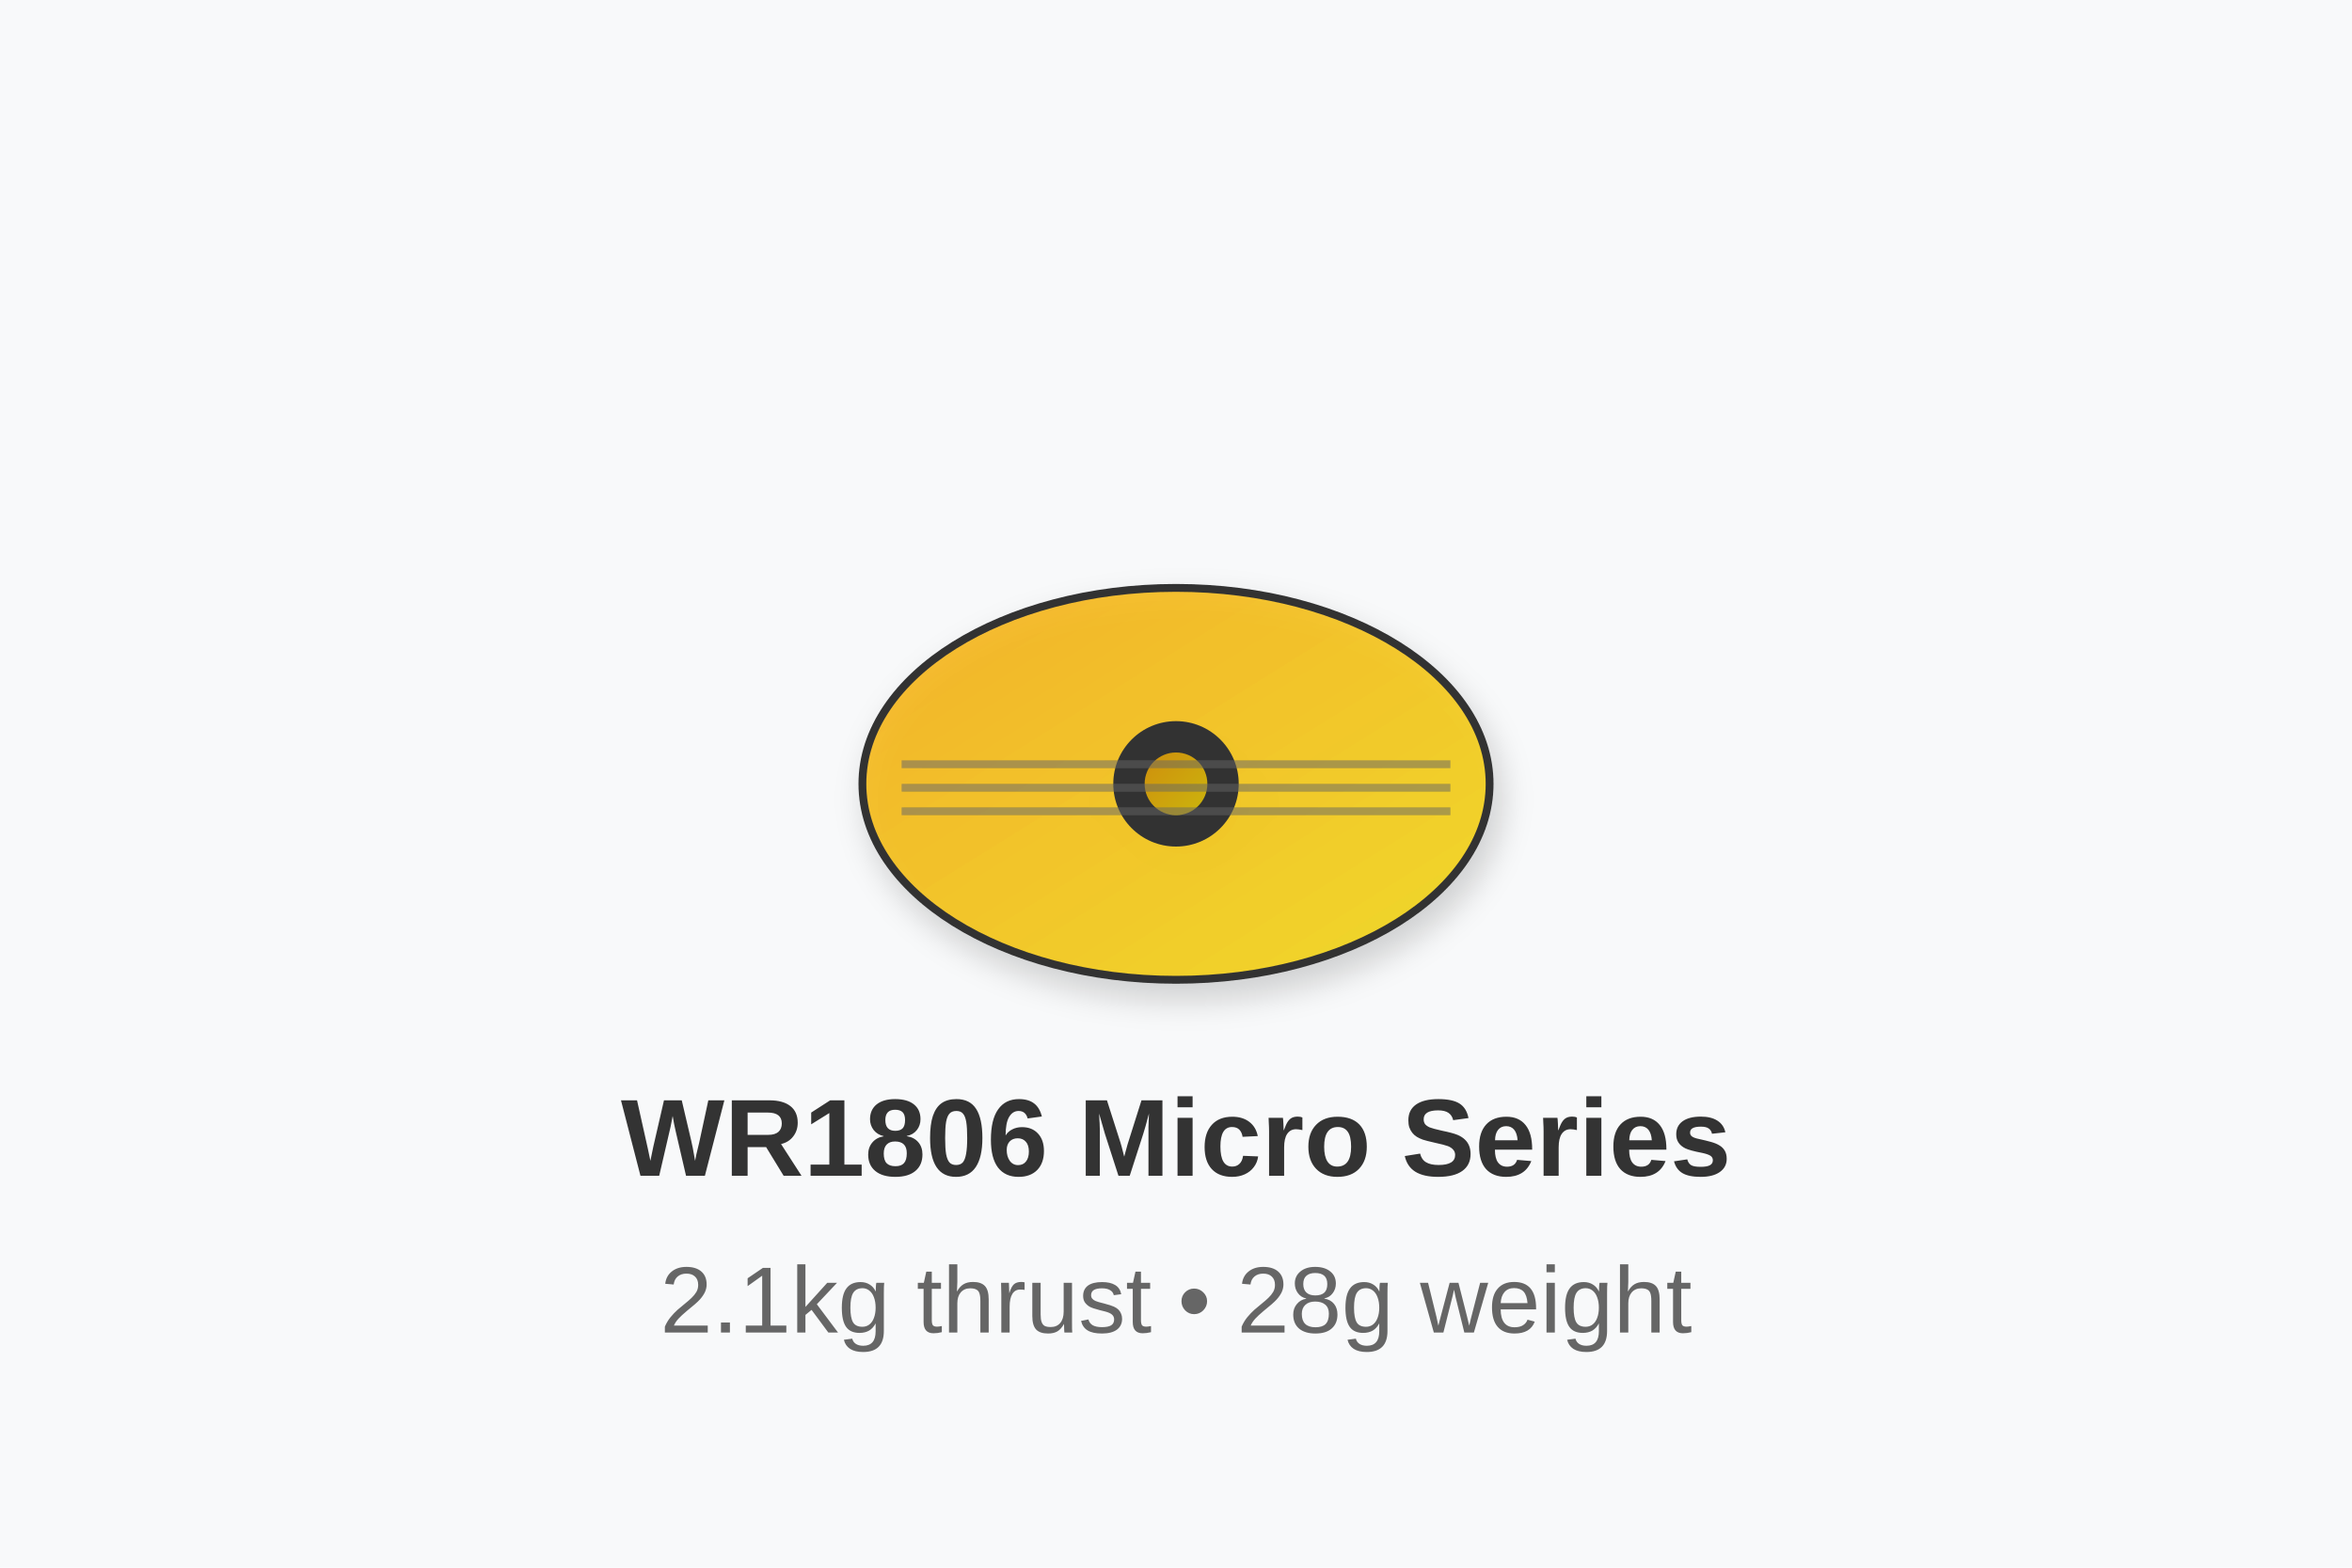
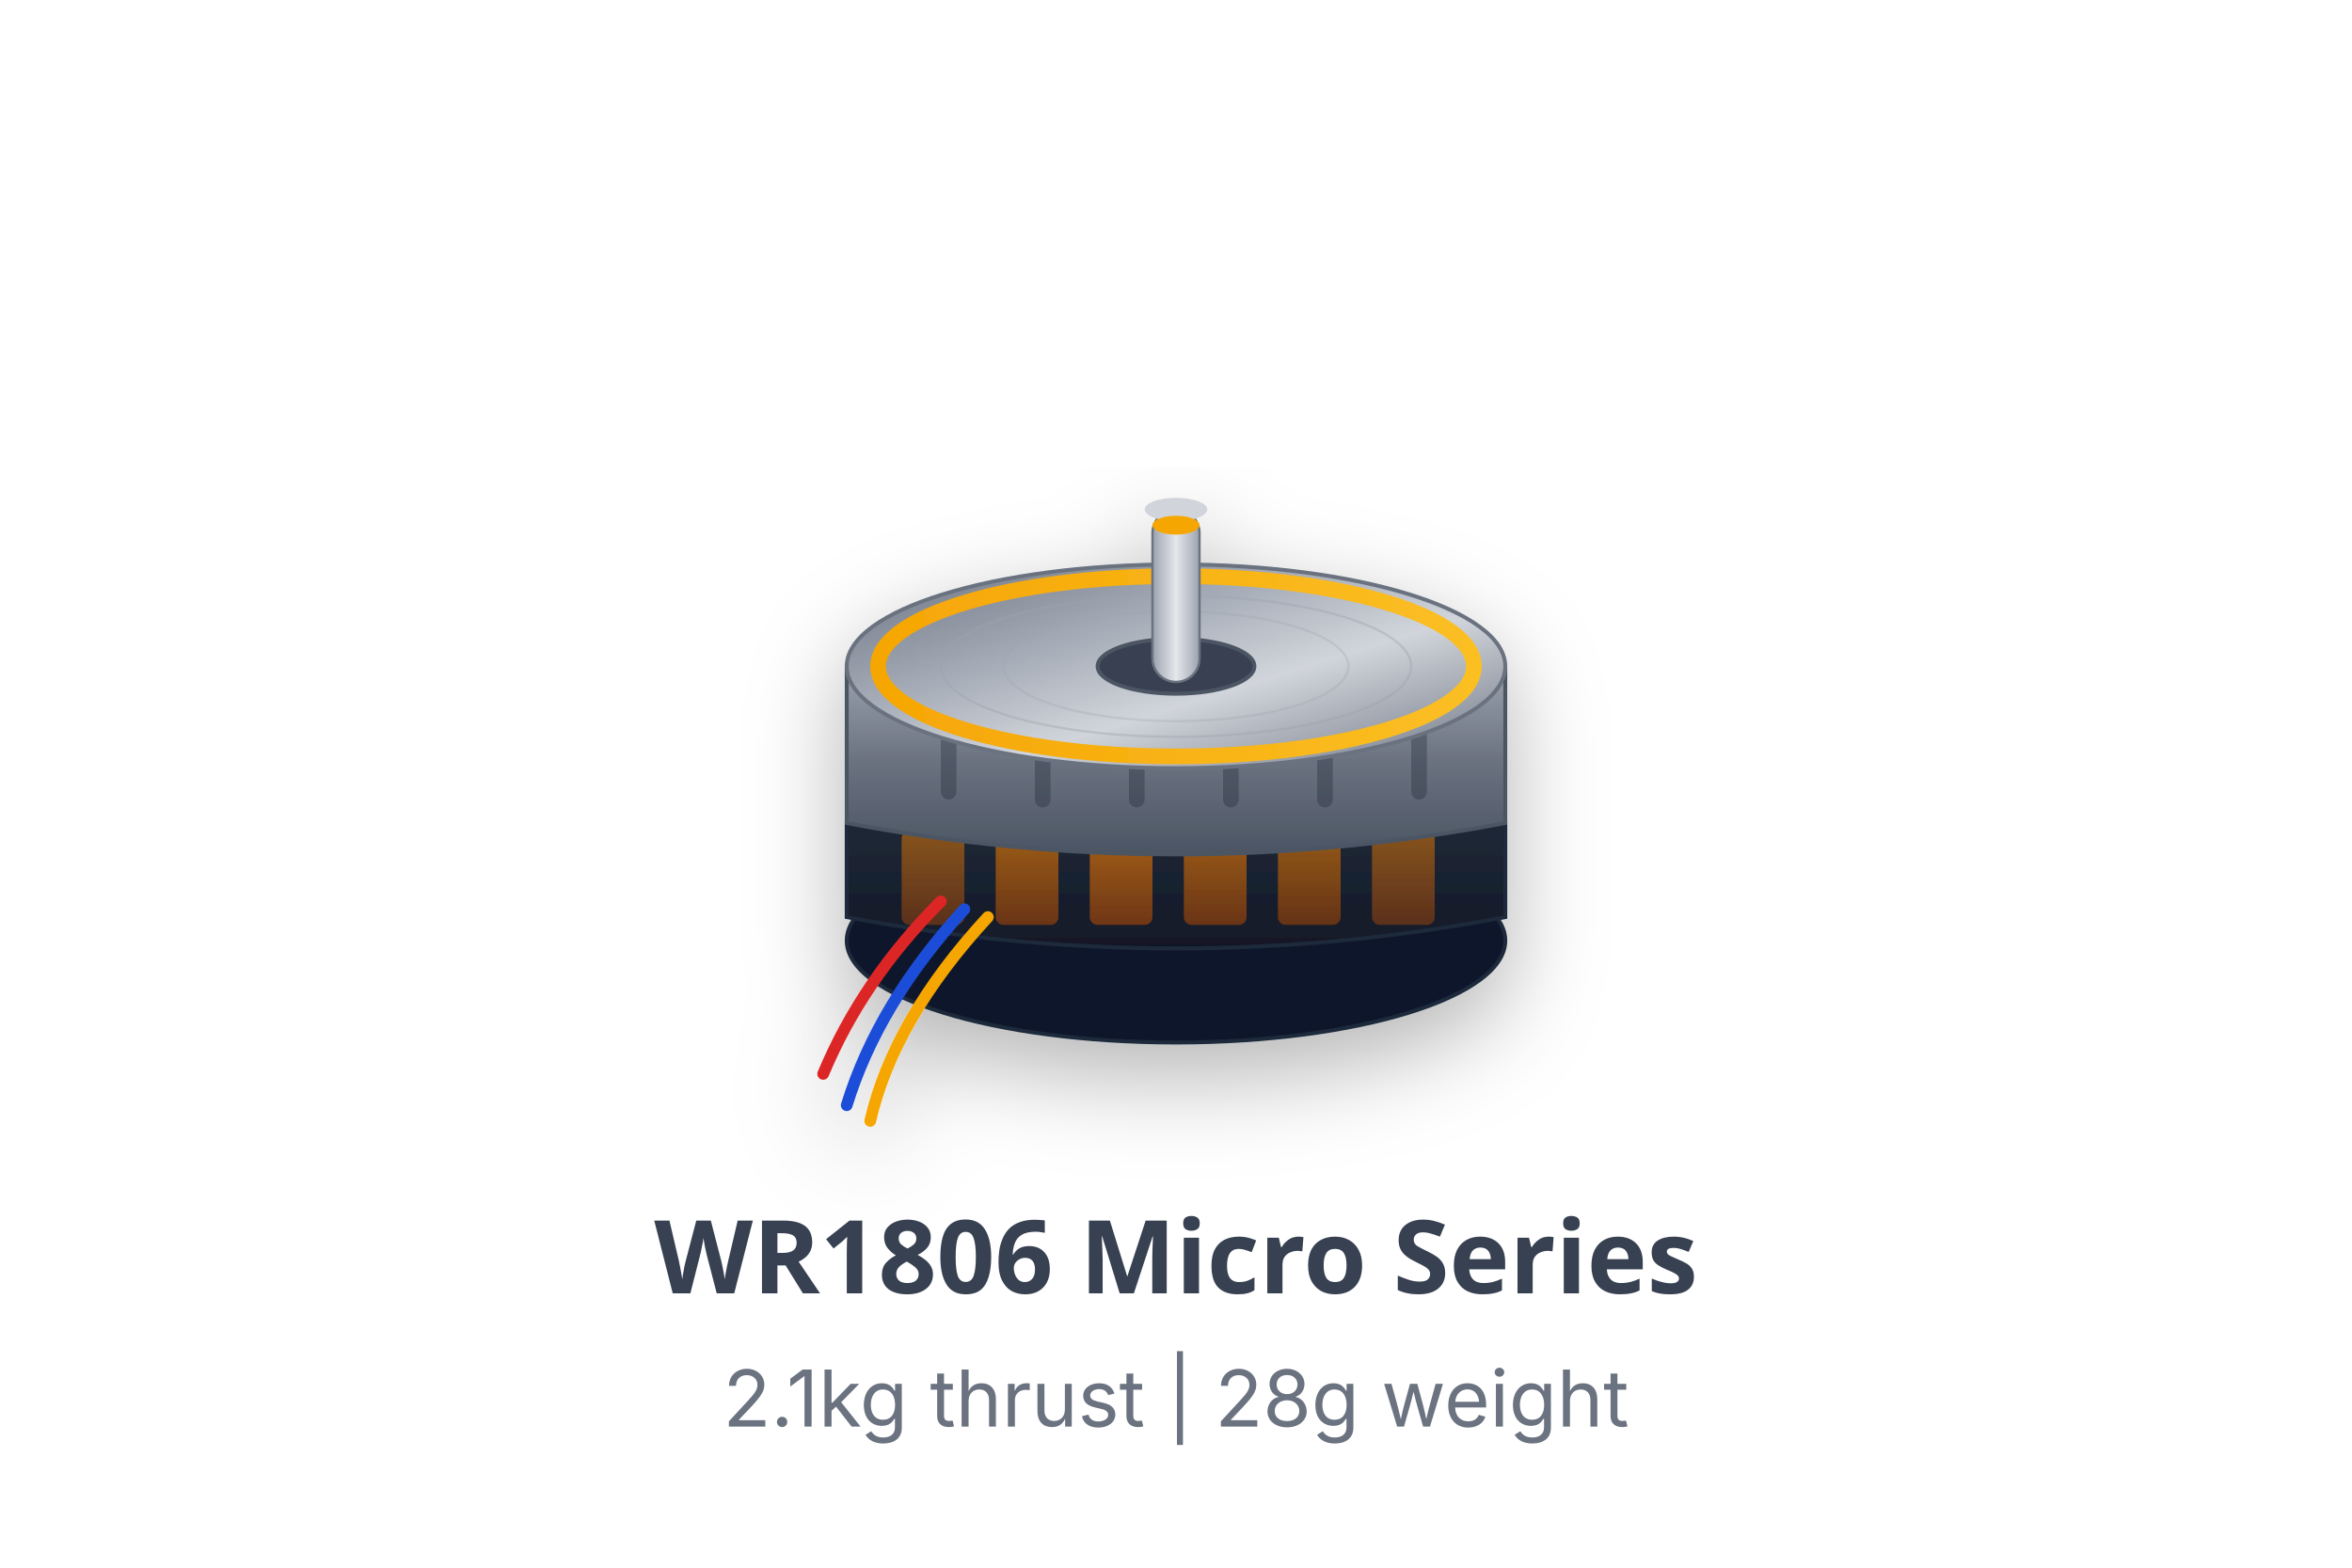
<svg xmlns="http://www.w3.org/2000/svg" width="300" height="200" viewBox="0 0 300 200">
  <defs>
-     <linearGradient id="microGradient" x1="0%" y1="0%" x2="100%" y2="100%">
-       <stop offset="0%" style="stop-color:#f6a604;stop-opacity:0.8" />
-       <stop offset="100%" style="stop-color:#f1d600;stop-opacity:0.8" />
+     <linearGradient id="mBellTop" x1="0%" y1="0%" x2="100%" y2="100%">
+       <stop offset="0%" stop-color="#6b7280" />
+       <stop offset="30%" stop-color="#9ca3af" />
+       <stop offset="60%" stop-color="#d1d5db" />
+       <stop offset="100%" stop-color="#6b7280" />
    </linearGradient>
-     <filter id="shadow" x="-20%" y="-20%" width="140%" height="140%">
-       <feDropShadow dx="1" dy="2" stdDeviation="2" flood-color="#000000" flood-opacity="0.2" />
+     <linearGradient id="mBellSide" x1="0%" y1="0%" x2="0%" y2="100%">
+       <stop offset="0%" stop-color="#9ca3af" />
+       <stop offset="50%" stop-color="#6b7280" />
+       <stop offset="100%" stop-color="#4b5563" />
+     </linearGradient>
+     <linearGradient id="mStator" x1="0%" y1="0%" x2="0%" y2="100%">
+       <stop offset="0%" stop-color="#1f2937" />
+       <stop offset="100%" stop-color="#111827" />
+     </linearGradient>
+     <linearGradient id="mAccent" x1="0%" y1="0%" x2="100%" y2="0%">
+       <stop offset="0%" stop-color="#f6a604" />
+       <stop offset="100%" stop-color="#fbbf24" />
+     </linearGradient>
+     <linearGradient id="mShaft" x1="0%" y1="0%" x2="100%" y2="0%">
+       <stop offset="0%" stop-color="#9ca3af" />
+       <stop offset="50%" stop-color="#e5e7eb" />
+       <stop offset="100%" stop-color="#9ca3af" />
+     </linearGradient>
+     <linearGradient id="mCopper" x1="0%" y1="0%" x2="0%" y2="100%">
+       <stop offset="0%" stop-color="#d97706" />
+       <stop offset="100%" stop-color="#92400e" />
+     </linearGradient>
+     <filter id="mShadow" x="-20%" y="-10%" width="140%" height="140%">
+       <feDropShadow dx="0" dy="4" stdDeviation="6" flood-color="#000" flood-opacity="0.3" />
    </filter>
  </defs>
-   <rect width="300" height="200" fill="#f8f9fa" />
-   <g transform="translate(150,100)" filter="url(#shadow)">
-     <ellipse cx="0" cy="0" rx="40" ry="25" fill="url(#microGradient)" stroke="#333" stroke-width="1" />
-     <circle cx="0" cy="0" r="8" fill="#333" />
-     <circle cx="0" cy="0" r="4" fill="url(#microGradient)" />
-     <rect x="-35" y="-3" width="70" height="1" fill="#666" opacity="0.5" />
-     <rect x="-35" y="0" width="70" height="1" fill="#666" opacity="0.5" />
-     <rect x="-35" y="3" width="70" height="1" fill="#666" opacity="0.5" />
+   <g transform="translate(150, 95)" filter="url(#mShadow)">
+     <ellipse cx="0" cy="25" rx="42" ry="13" fill="#0f172a" stroke="#1e293b" stroke-width="0.5" />
+     <path d="M-42,10 L-42,22 Q0,30 42,22 L42,10 Z" fill="url(#mStator)" stroke="#1e293b" stroke-width="0.5" />
+     <g opacity="0.8">
+       <rect x="-35" y="11" width="8" height="12" rx="1" fill="url(#mCopper)" opacity="0.7" />
+       <rect x="-23" y="11" width="8" height="12" rx="1" fill="url(#mCopper)" opacity="0.85" />
+       <rect x="-11" y="11" width="8" height="12" rx="1" fill="url(#mCopper)" opacity="0.9" />
+       <rect x="1" y="11" width="8" height="12" rx="1" fill="url(#mCopper)" opacity="0.85" />
+       <rect x="13" y="11" width="8" height="12" rx="1" fill="url(#mCopper)" opacity="0.8" />
+       <rect x="25" y="11" width="8" height="12" rx="1" fill="url(#mCopper)" opacity="0.7" />
+     </g>
+     <path d="M-42,-10 L-42,10 Q0,18 42,10 L42,-10" fill="url(#mBellSide)" stroke="#4b5563" stroke-width="0.5" />
+     <g opacity="0.35">
+       <rect x="-30" y="-5" width="2" height="12" rx="1" fill="#1f2937" />
+       <rect x="-18" y="-6" width="2" height="14" rx="1" fill="#1f2937" />
+       <rect x="-6" y="-7" width="2" height="15" rx="1" fill="#1f2937" />
+       <rect x="6" y="-7" width="2" height="15" rx="1" fill="#1f2937" />
+       <rect x="18" y="-6" width="2" height="14" rx="1" fill="#1f2937" />
+       <rect x="30" y="-5" width="2" height="12" rx="1" fill="#1f2937" />
+     </g>
+     <ellipse cx="0" cy="-10" rx="42" ry="13" fill="url(#mBellTop)" stroke="#6b7280" stroke-width="0.5" />
+     <ellipse cx="0" cy="-10" rx="38" ry="11.5" fill="none" stroke="url(#mAccent)" stroke-width="2" />
+     <ellipse cx="0" cy="-10" rx="30" ry="9" fill="none" stroke="#9ca3af" stroke-width="0.3" opacity="0.4" />
+     <ellipse cx="0" cy="-10" rx="22" ry="7" fill="none" stroke="#9ca3af" stroke-width="0.3" opacity="0.3" />
+     <ellipse cx="0" cy="-10" rx="10" ry="3.5" fill="#374151" stroke="#4b5563" stroke-width="0.5" />
+     <rect x="-3" y="-30" width="6" height="22" rx="3" fill="url(#mShaft)" stroke="#6b7280" stroke-width="0.3" />
+     <ellipse cx="0" cy="-30" rx="4" ry="1.5" fill="#d1d5db" />
+     <ellipse cx="0" cy="-28" rx="3" ry="1.2" fill="#f6a604" />
+     <g stroke-width="1.5" fill="none" stroke-linecap="round">
+       <path d="M-30 20 Q-40 30 -45 42" stroke="#dc2626" />
+       <path d="M-27 21 Q-38 33 -42 46" stroke="#1d4ed8" />
+       <path d="M-24 22 Q-36 35 -39 48" stroke="#f6a604" />
+     </g>
  </g>
-   <text x="150" y="150" font-family="Arial, sans-serif" font-size="14" font-weight="bold" text-anchor="middle" fill="#333">WR1806 Micro Series</text>
-   <text x="150" y="170" font-family="Arial, sans-serif" font-size="12" text-anchor="middle" fill="#666">2.1kg thrust • 28g weight</text>
+   <text x="150" y="165" font-family="'Plus Jakarta Sans', sans-serif" font-size="13" font-weight="700" text-anchor="middle" fill="#374151">WR1806 Micro Series</text>
+   <text x="150" y="182" font-family="'Inter', sans-serif" font-size="10" text-anchor="middle" fill="#6b7280">2.1kg thrust | 28g weight</text>
</svg>
